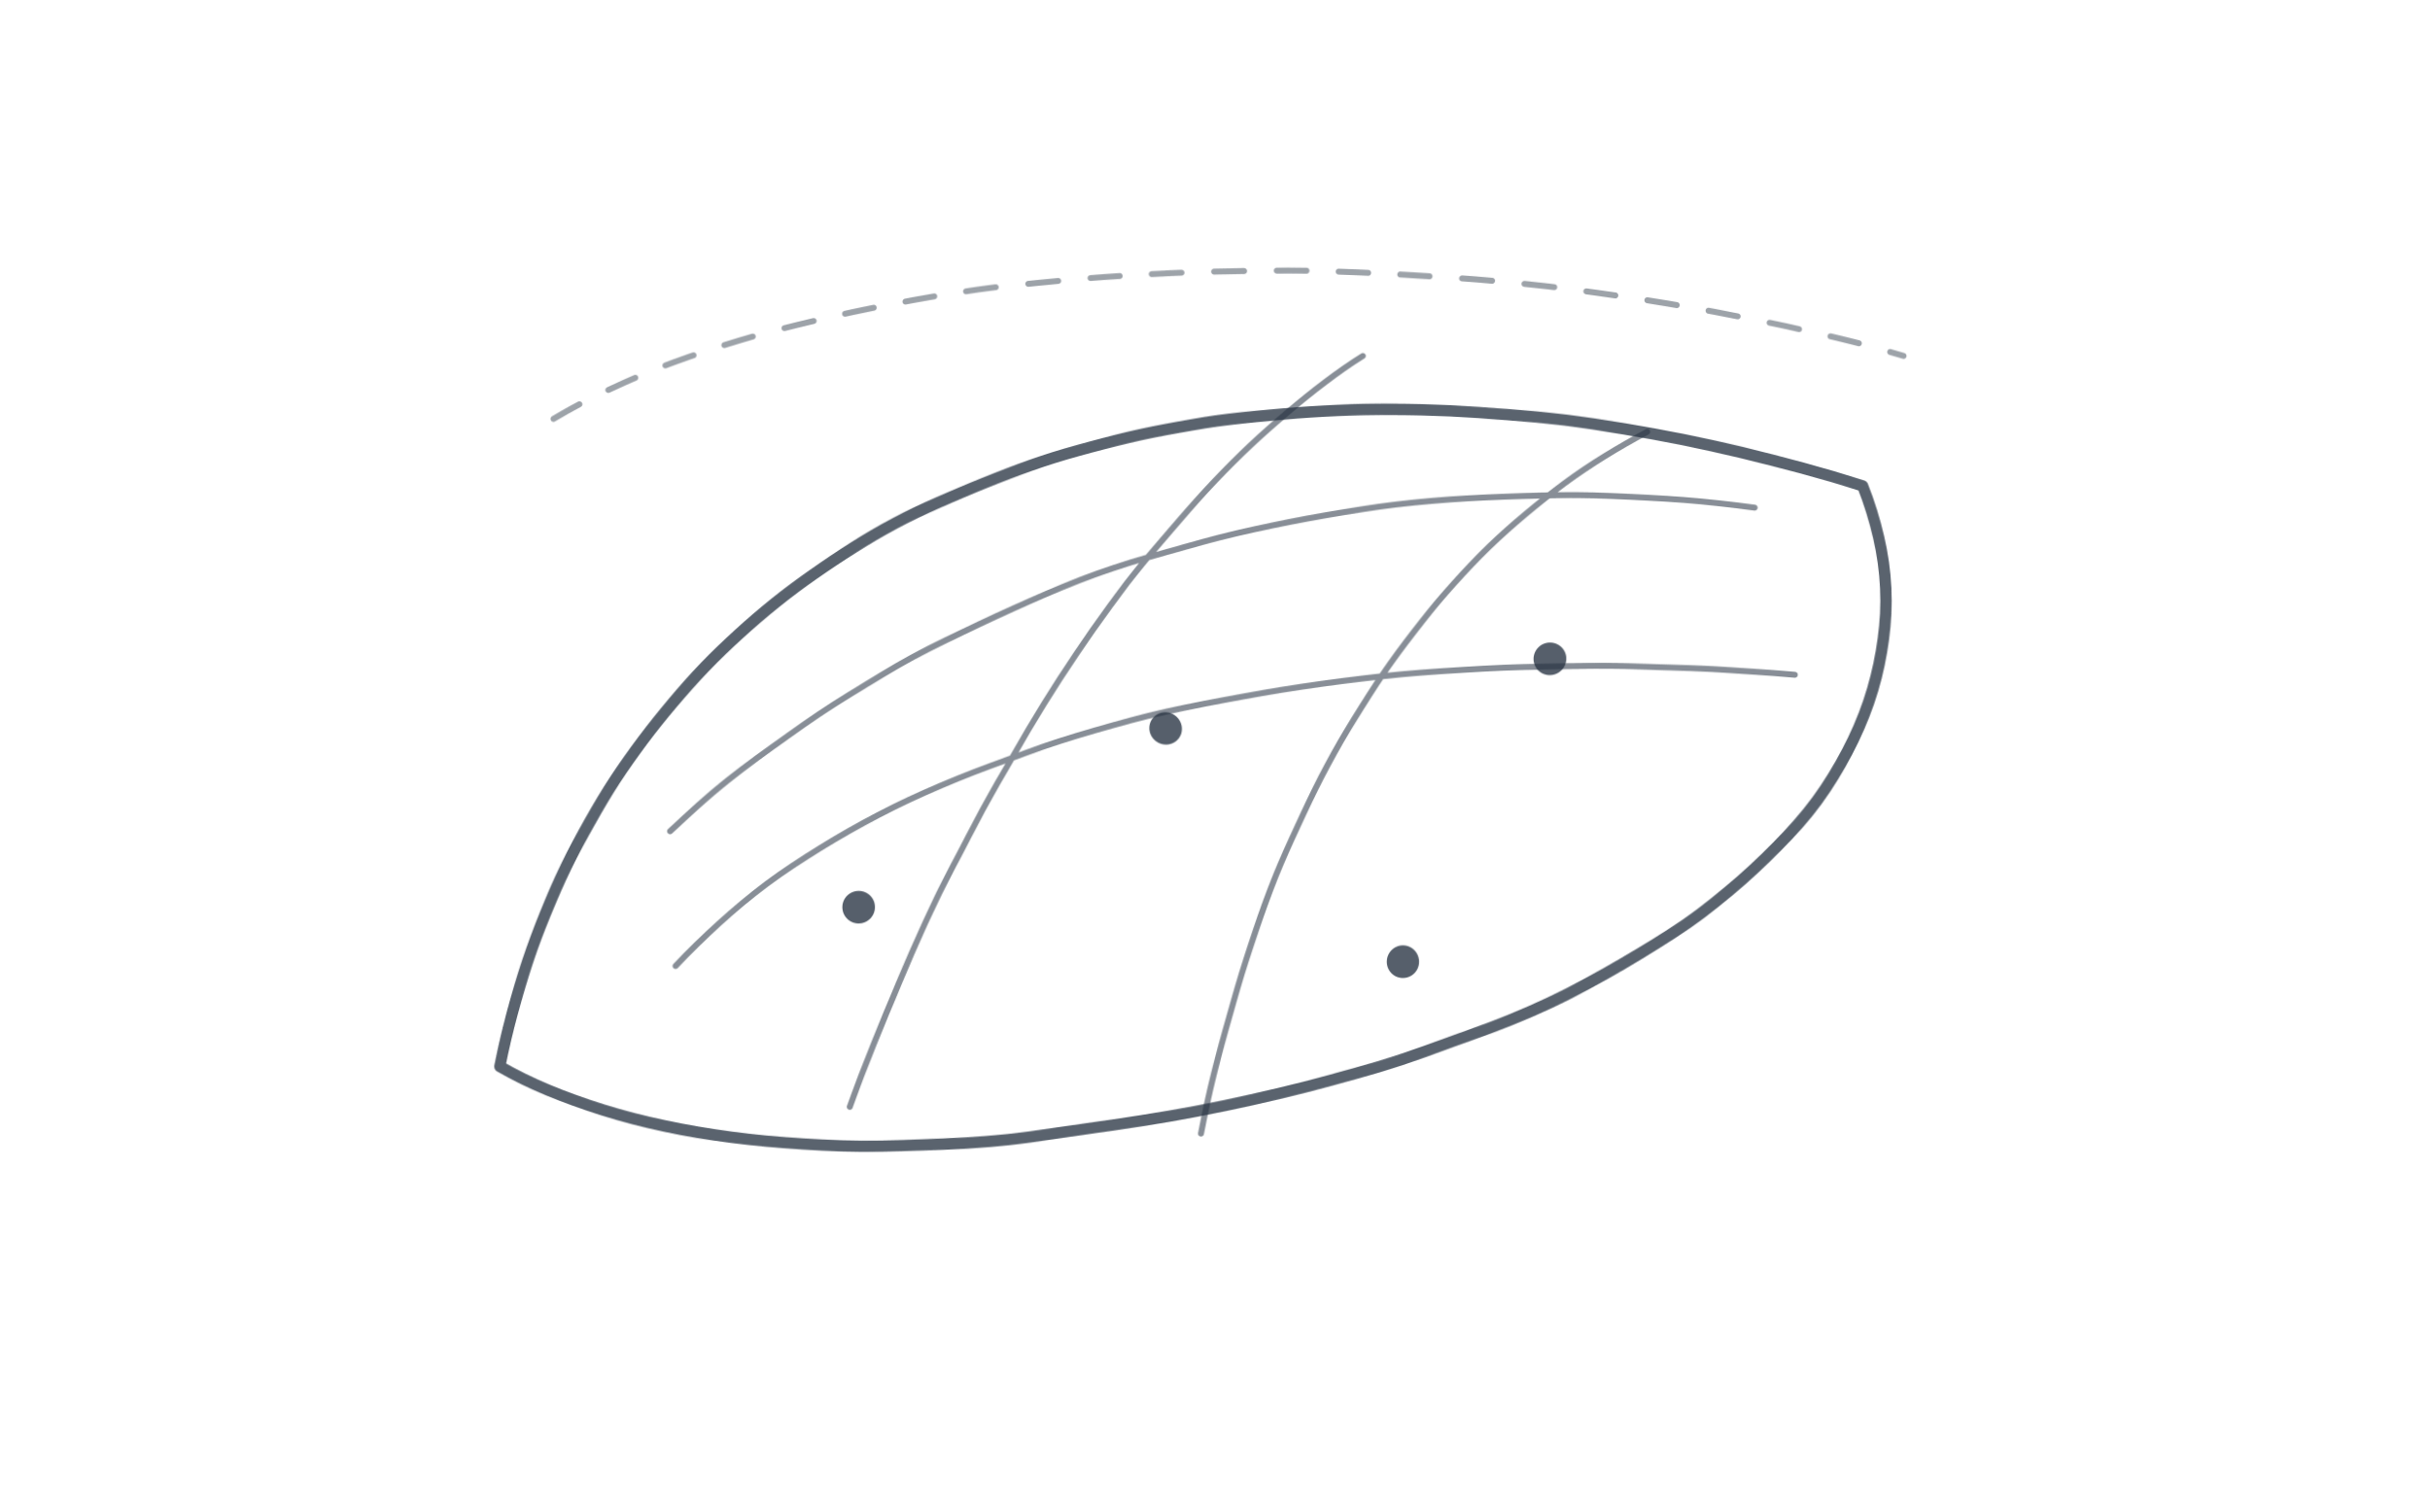
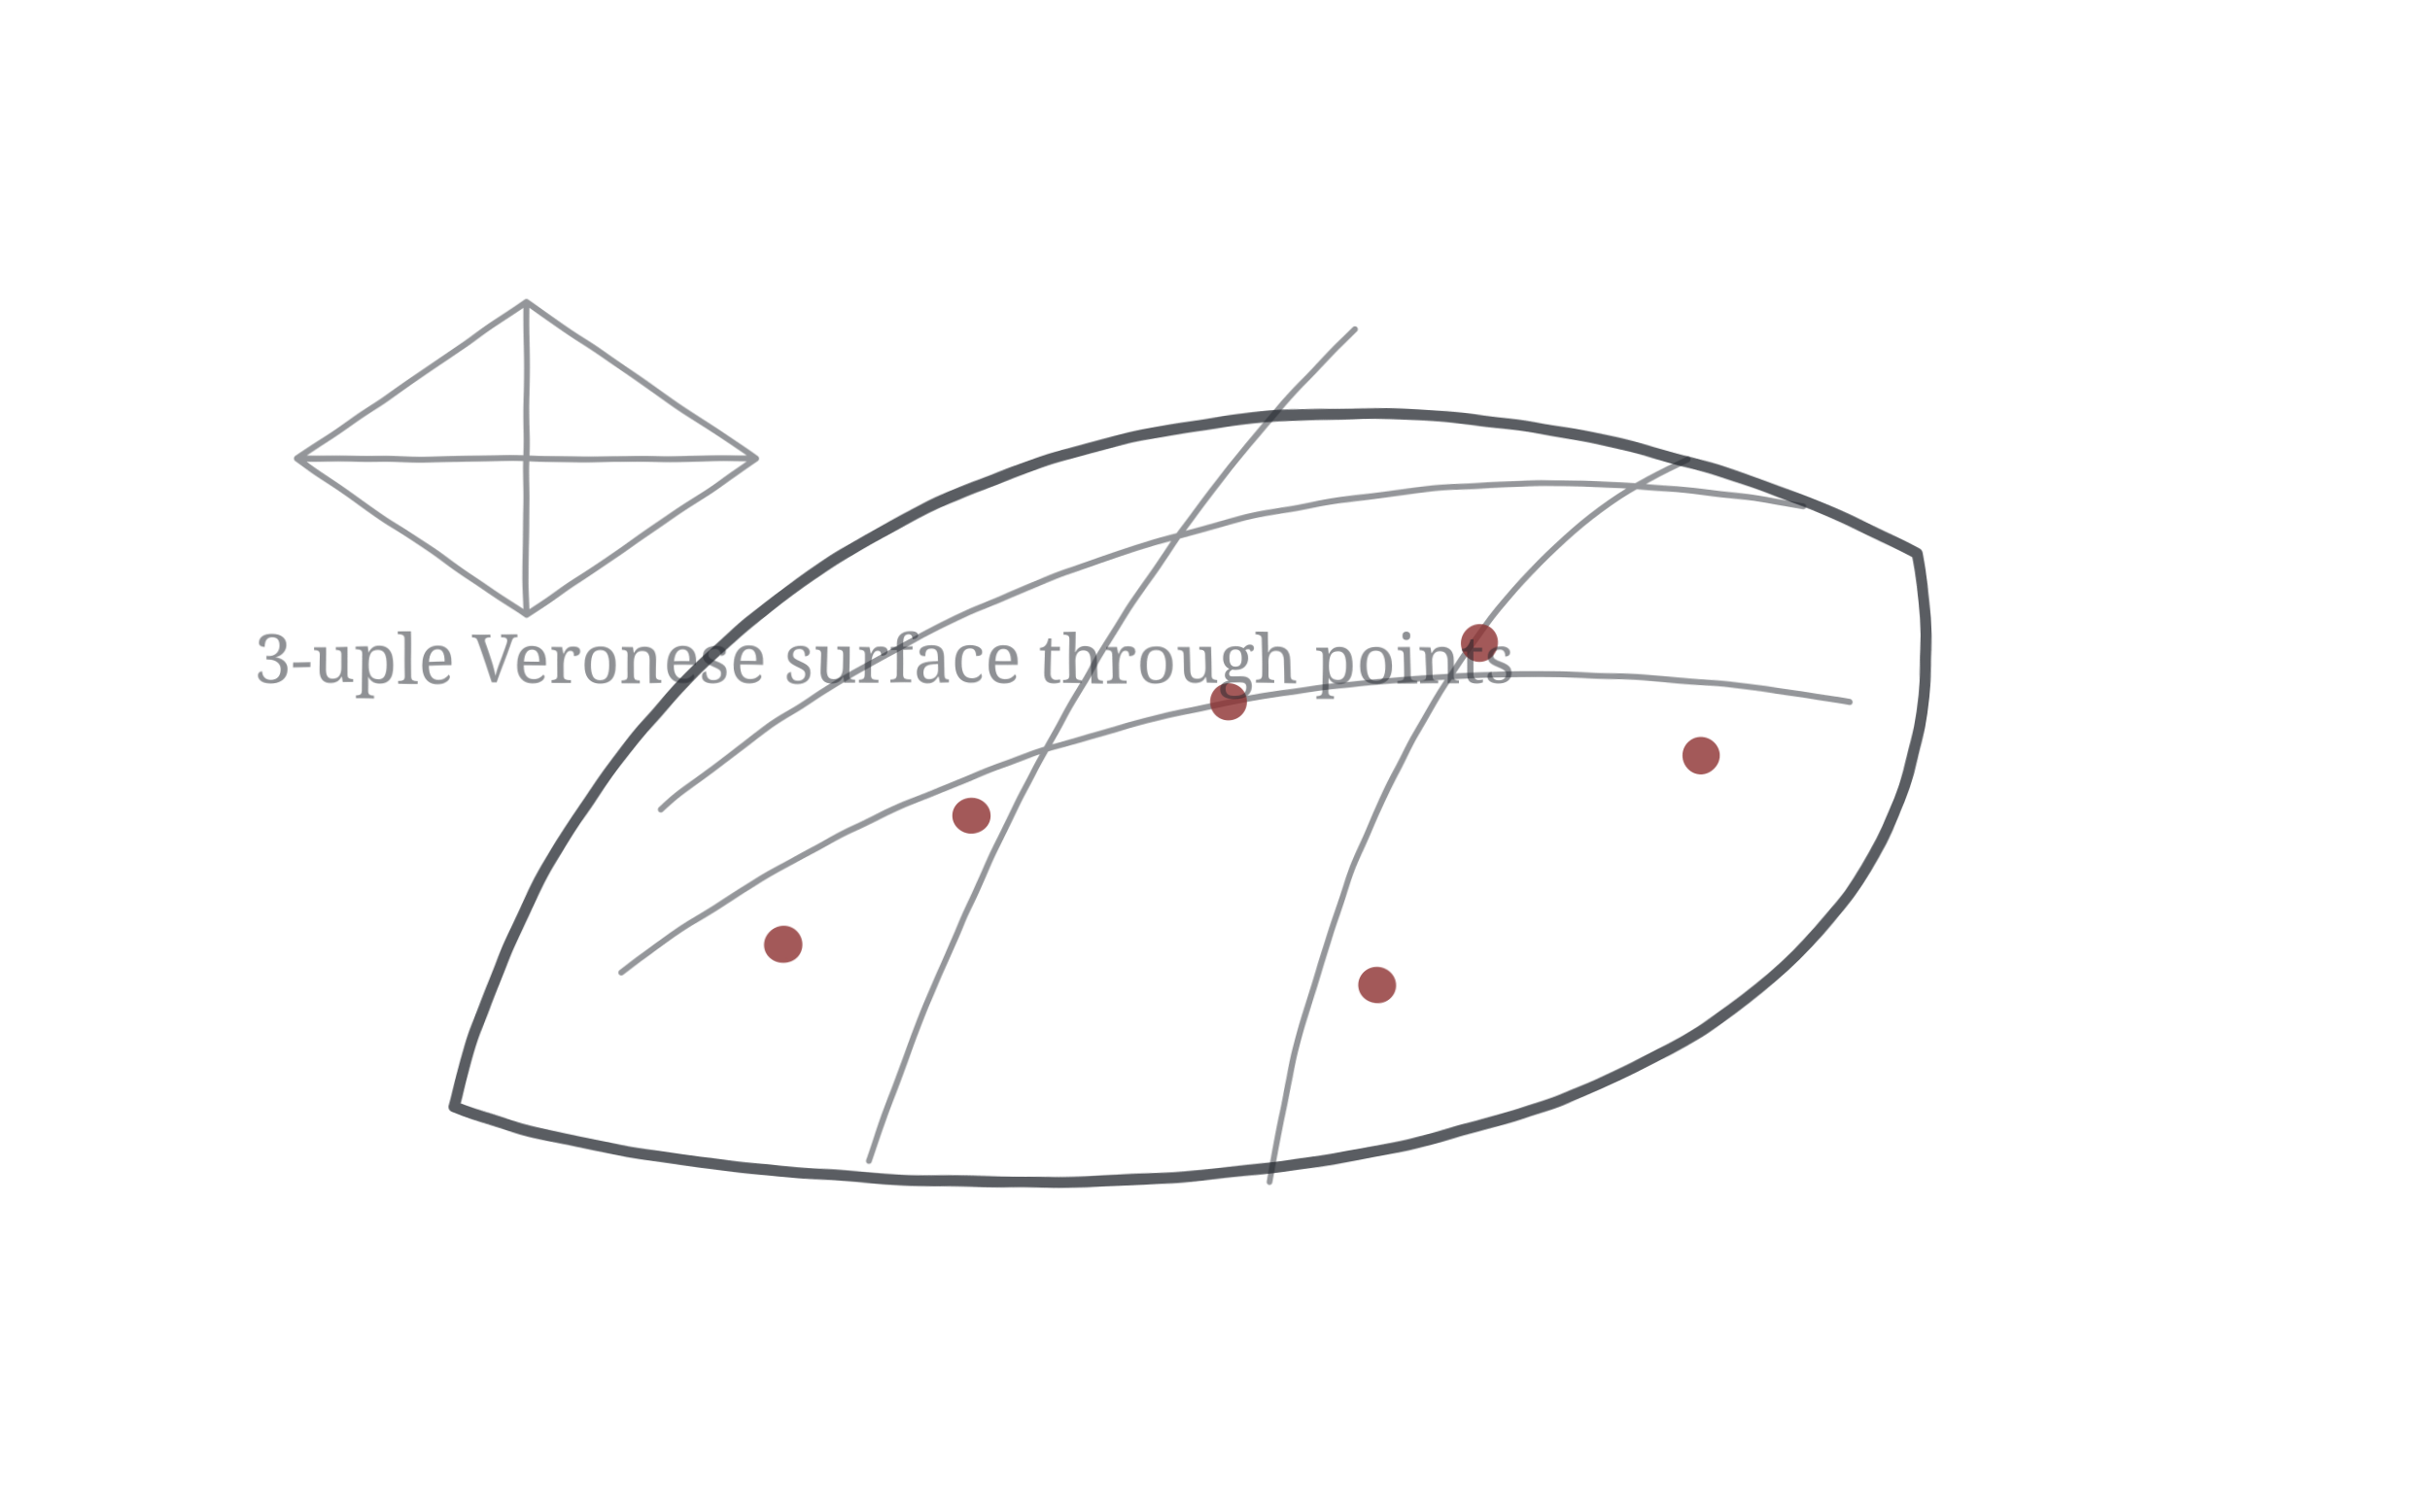
<svg xmlns="http://www.w3.org/2000/svg" viewBox="0 0 900 560" role="img" aria-hidden="true">
  <defs>
-     <filter id="pencil" x="-8%" y="-8%" width="116%" height="116%">
-       <feTurbulence type="fractalNoise" baseFrequency="0.018" numOctaves="2" seed="8" result="noise" />
-       <feDisplacementMap in="SourceGraphic" in2="noise" scale="1.15" xChannelSelector="R" yChannelSelector="G" />
+     <filter id="rough" x="-10%" y="-10%" width="120%" height="120%">
+       <feTurbulence type="fractalNoise" baseFrequency="0.035" numOctaves="2" seed="17" result="noise" />
+       <feDisplacementMap in="SourceGraphic" in2="noise" scale="1.35" xChannelSelector="R" yChannelSelector="G" />
    </filter>
    <style>
-     .line{fill:none;stroke:#263241;stroke-width:4.2;stroke-linecap:round;stroke-linejoin:round;filter:url(#pencil);opacity:.76}
-     .thin{fill:none;stroke:#263241;stroke-width:2.2;stroke-linecap:round;stroke-linejoin:round;filter:url(#pencil);opacity:.55}
-     .dash{fill:none;stroke:#263241;stroke-width:2.2;stroke-linecap:round;stroke-linejoin:round;stroke-dasharray:11 12;filter:url(#pencil);opacity:.45}
-     .mark{fill:#263241;opacity:.78;filter:url(#pencil)}
-     .accent{fill:#8b2f2f;opacity:.8;filter:url(#pencil)}
+     .p{fill:none;stroke:#20242b;stroke-width:4.1;stroke-linecap:round;stroke-linejoin:round;filter:url(#rough);opacity:.74}
+     .q{fill:none;stroke:#20242b;stroke-width:2.2;stroke-linecap:round;stroke-linejoin:round;filter:url(#rough);opacity:.48}
+     .r{fill:none;stroke:#20242b;stroke-width:1.45;stroke-linecap:round;stroke-linejoin:round;filter:url(#rough);opacity:.30}
+     .d{fill:none;stroke:#20242b;stroke-width:2.3;stroke-linecap:round;stroke-linejoin:round;stroke-dasharray:10 12;filter:url(#rough);opacity:.42}
+     .m{fill:#20242b;filter:url(#rough);opacity:.72}
+     .a{fill:#8c2f2f;stroke:#8c2f2f;stroke-width:1.8;filter:url(#rough);opacity:.8}
+     .wash{fill:#20242b;opacity:.045;filter:url(#rough)}
+     .txt{font-family:EB Garamond, Georgia, serif;font-size:35px;fill:#20242b;opacity:.55;filter:url(#rough)}
+     .small{font-family:EB Garamond, Georgia, serif;font-size:25px;fill:#20242b;opacity:.50;filter:url(#rough)}
  </style>
  </defs>
-   <path class="line" d="M185 395 C230 180,450 105,690 180 C730 280,630 390,390 420 C300 432,230 420,185 395 Z" />
-   <path class="thin" d="M250 358 C330 270,500 235,665 250 M248 308 C360 205,510 170,650 188 M315 410 C360 285,430 180,505 132 M445 420 C468 300,525 205,610 160" />
-   <circle class="mark" cx="318" cy="336" r="6" />
-   <circle class="mark" cx="432" cy="270" r="6" />
-   <circle class="mark" cx="574" cy="244" r="6" />
-   <circle class="mark" cx="520" cy="356" r="6" />
-   <path class="dash" d="M205 155 C310 95,522 80,705 132" />
+   <path class="p" d="M168 410 C230 165 490 92 710 205 C735 335 625 438 380 438 C285 438 205 425 168 410 Z" />
+   <path class="q" d="M230 360 C365 260 520 232 685 260 M245 300 C365 198 525 160 668 188 M322 430 C363 305 430 190 502 122 M470 438 C492 310 545 205 625 170" />
+   <circle class="a" cx="290" cy="350" r="6" />
+   <circle class="a" cx="360" cy="302" r="6" />
+   <circle class="a" cx="455" cy="260" r="6" />
+   <circle class="a" cx="548" cy="238" r="6" />
+   <circle class="a" cx="630" cy="280" r="6" />
+   <circle class="a" cx="510" cy="365" r="6" />
+   <path class="q" d="M110 170 L195 112 L280 170 L195 228 Z M195 112 L195 228 M110 170 L280 170" />
+   <text class="small" x="94" y="253">3-uple Veronese surface through points</text>
</svg>
